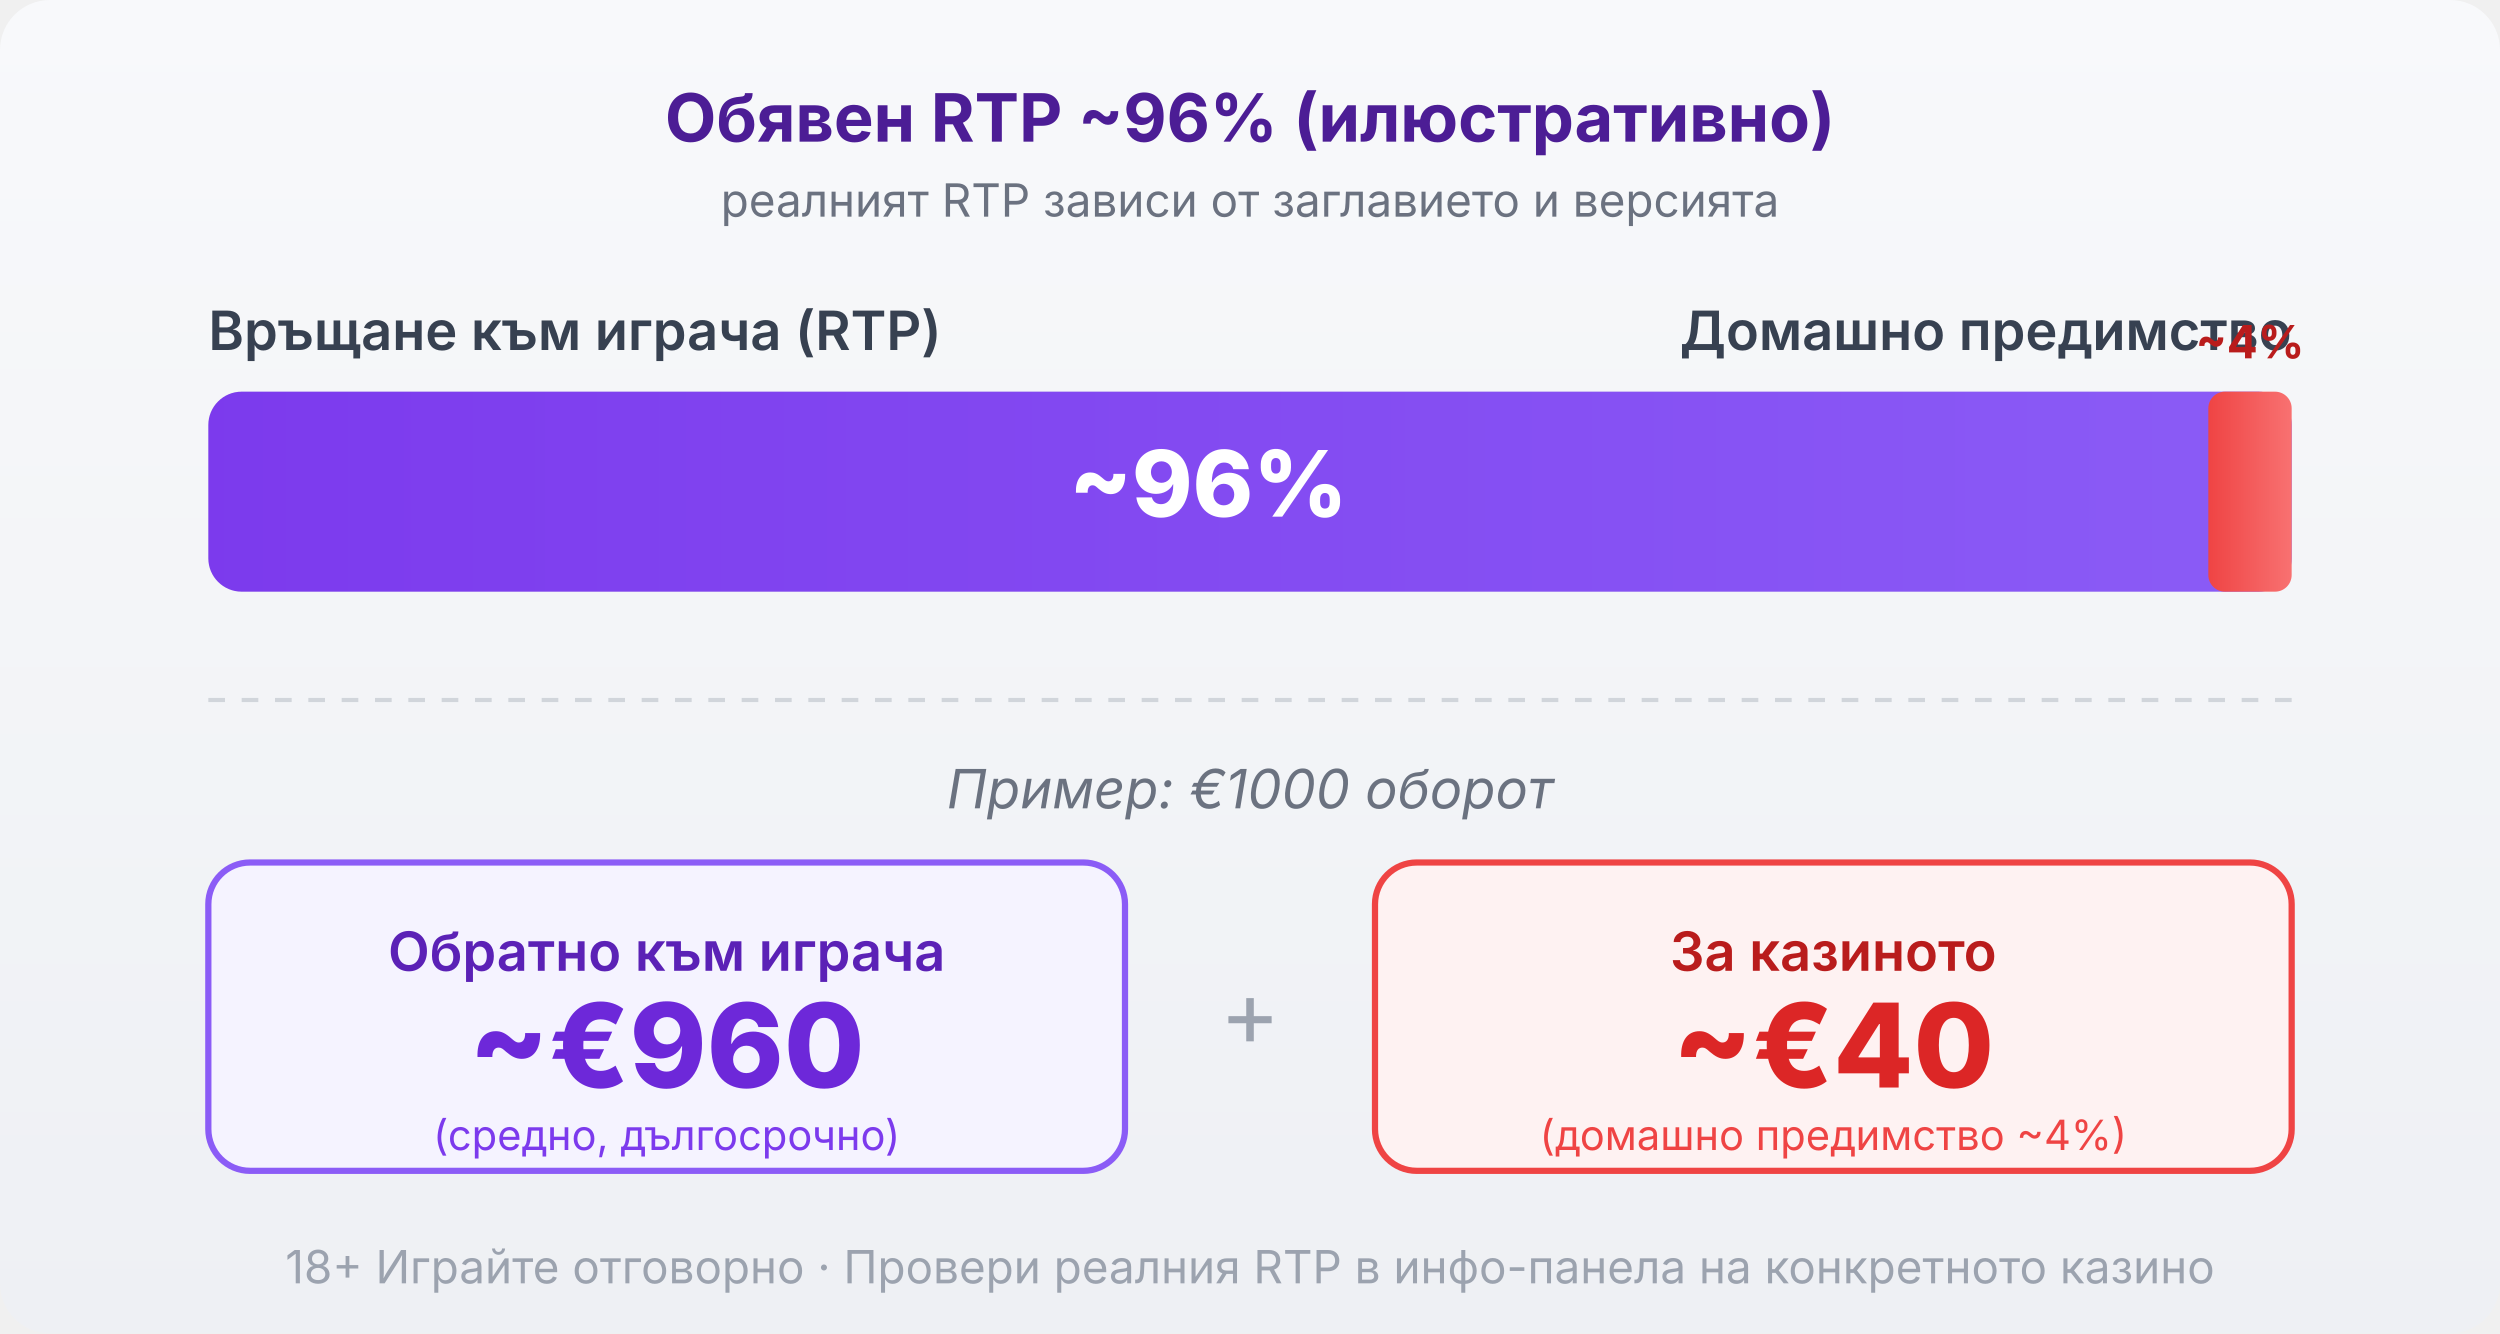
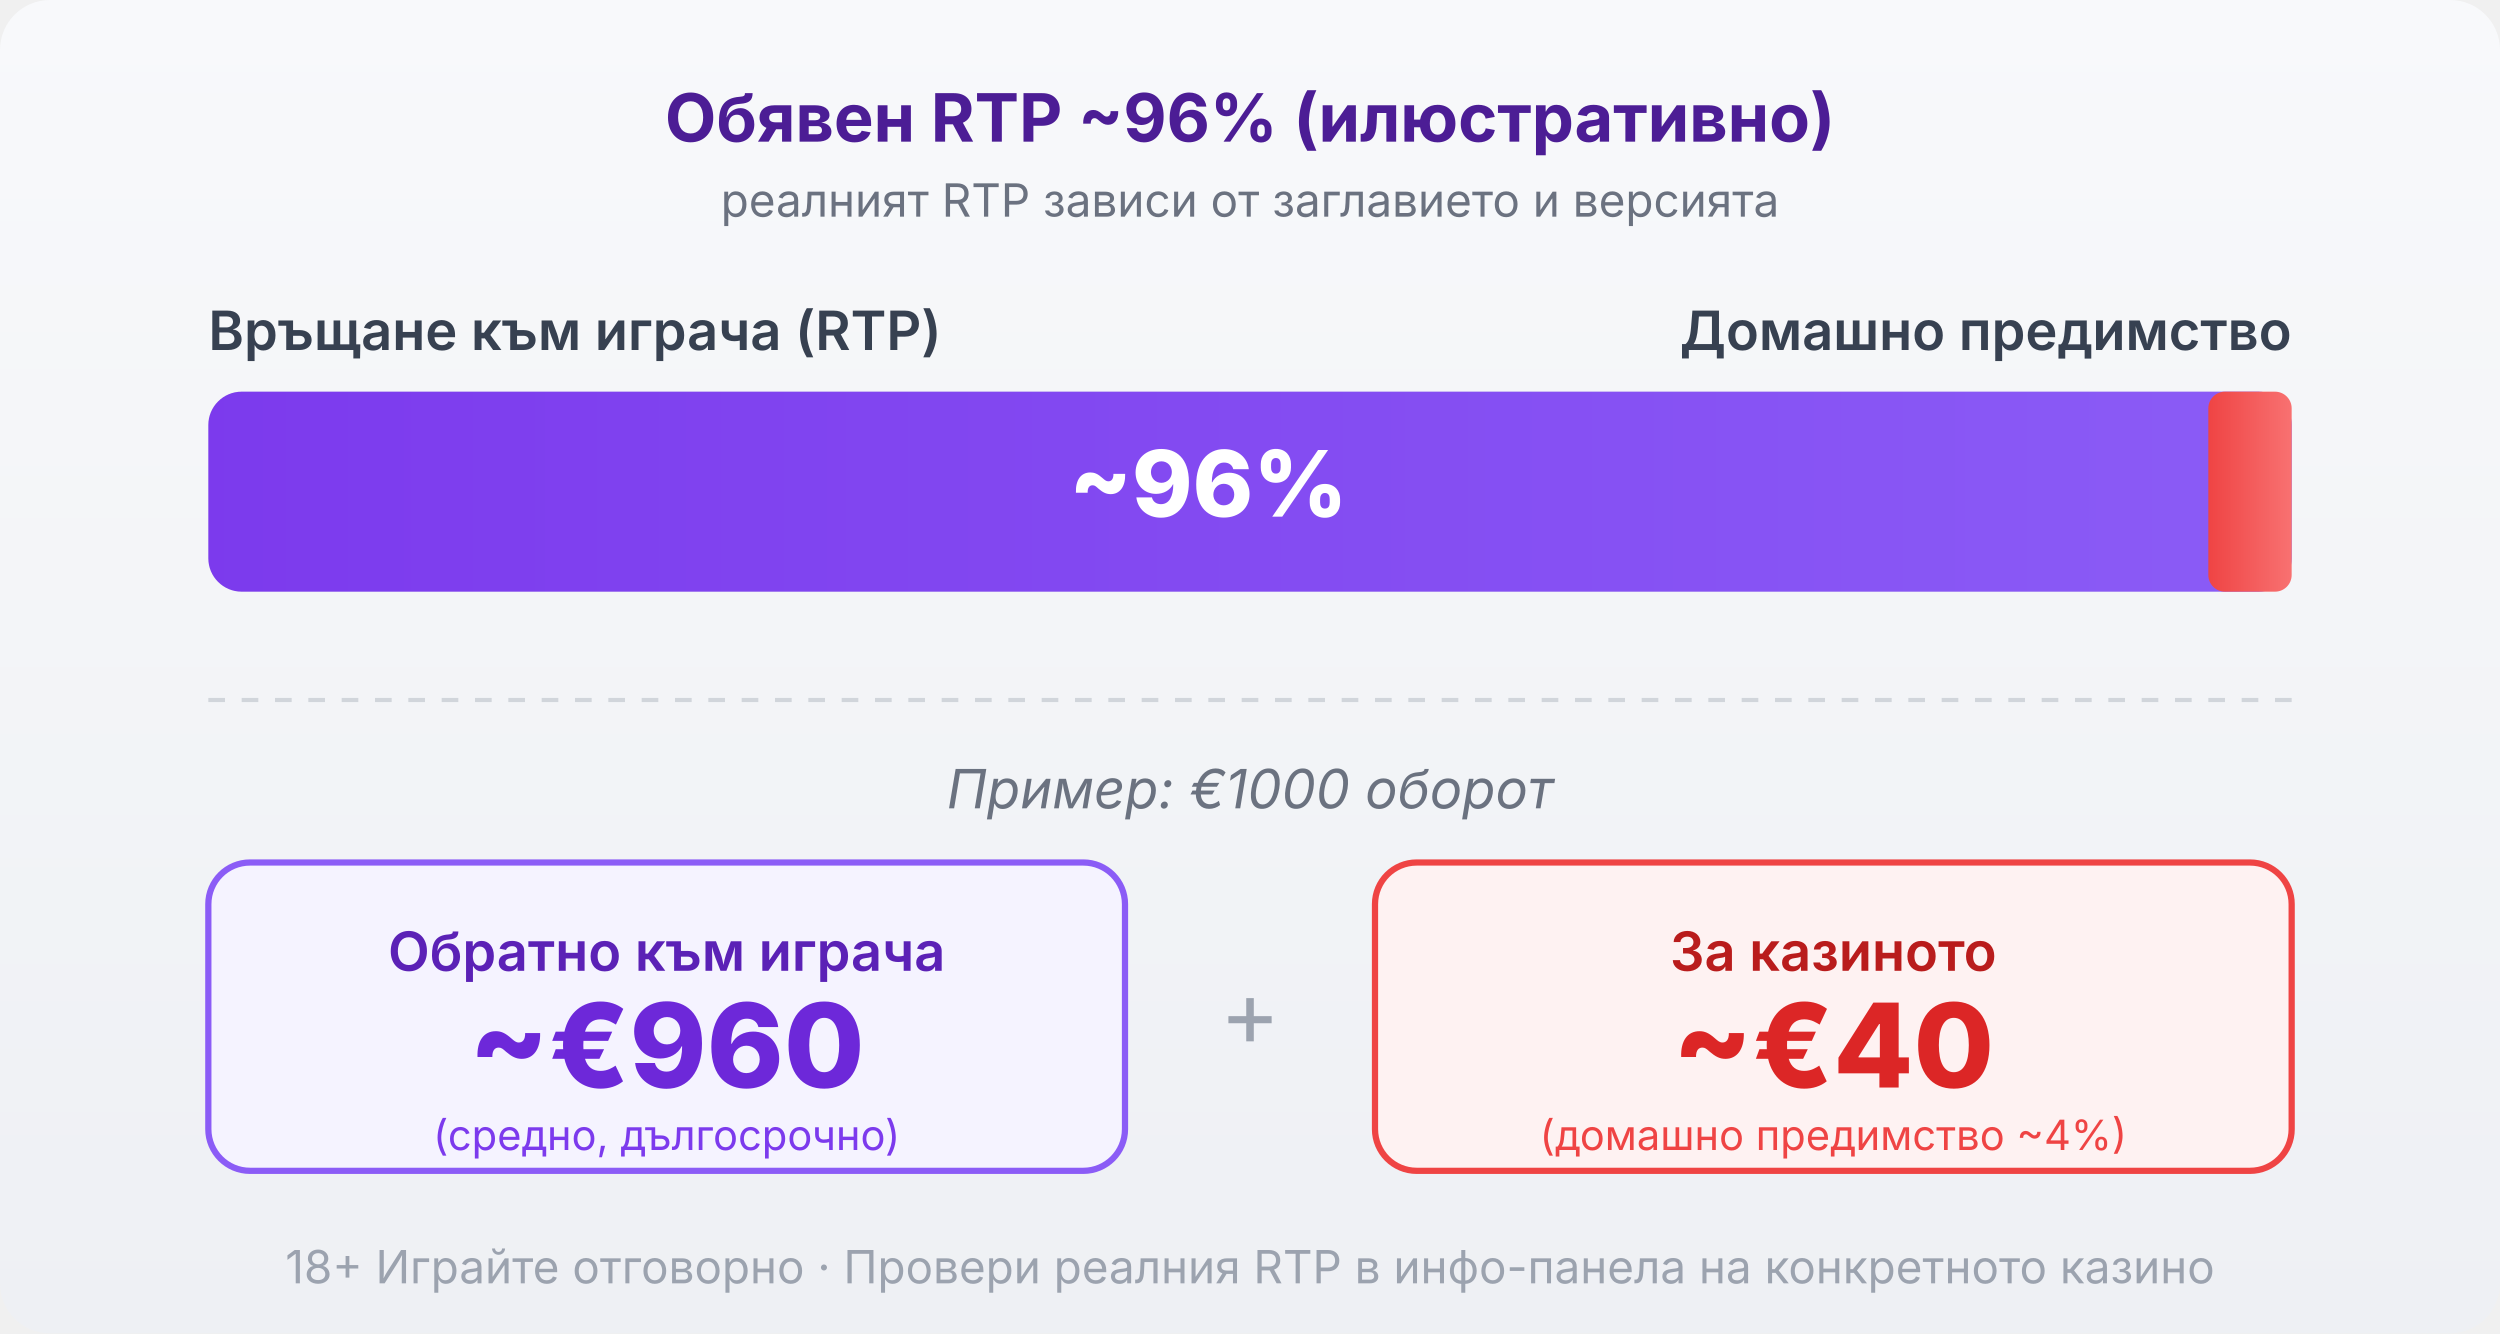
<svg xmlns="http://www.w3.org/2000/svg" viewBox="0 0 600 320" width="600" height="320" role="img" aria-label="Илюстративно: обявен RTP около 96% и домашно предимство около 4%; при €1000 оборот средно €960 се връщат на играча, €40 остават за казиното; реалната стойност зависи от заглавието и версията">
  <defs>
    <linearGradient id="bg" x1="0" y1="0" x2="0" y2="1">
      <stop offset="0%" stop-color="#f8f9fb" />
      <stop offset="100%" stop-color="#eef0f4" />
    </linearGradient>
    <linearGradient id="playerBar" x1="0" y1="0" x2="1" y2="0">
      <stop offset="0%" stop-color="#7c3aed" />
      <stop offset="100%" stop-color="#8b5cf6" />
    </linearGradient>
    <linearGradient id="houseBar" x1="0" y1="0" x2="1" y2="0">
      <stop offset="0%" stop-color="#ef4444" />
      <stop offset="100%" stop-color="#f87171" />
    </linearGradient>
  </defs>
  <rect width="600" height="320" rx="12" ry="12" fill="url(#bg)" />
  <text x="300" y="34" font-family="system-ui, -apple-system, sans-serif" font-size="16" font-weight="700" fill="#4c1d95" text-anchor="middle">Обявен RTP ~96% (илюстративно)</text>
  <text x="300" y="52" font-family="system-ui, -apple-system, sans-serif" font-size="11" fill="#6b7280" text-anchor="middle">реалният RTP зависи от заглавието и версията</text>
  <text x="50" y="84" font-family="system-ui, -apple-system, sans-serif" font-size="13" fill="#374151" font-weight="600">Връщане към играча (RTP)</text>
  <text x="550" y="84" font-family="system-ui, -apple-system, sans-serif" font-size="13" fill="#374151" font-weight="600" text-anchor="end">Домашно предимство</text>
  <rect x="50" y="94" width="500" height="48" rx="8" fill="#e5e7eb" />
  <rect x="50" y="94" width="500" height="48" rx="8" fill="url(#playerBar)" />
  <rect x="530" y="94" width="20" height="48" rx="4" fill="url(#houseBar)" />
  <text x="290" y="124" font-family="system-ui, -apple-system, sans-serif" font-size="22" font-weight="800" fill="#ffffff" text-anchor="middle">~96%</text>
-   <text x="540" y="86" font-family="system-ui, -apple-system, sans-serif" font-size="11" font-weight="700" fill="#b91c1c" text-anchor="middle">~4%</text>
  <line x1="50" y1="168" x2="550" y2="168" stroke="#d1d5db" stroke-width="1" stroke-dasharray="4,4" />
  <text x="300" y="194" font-family="system-ui, -apple-system, sans-serif" font-size="13" fill="#6b7280" text-anchor="middle" font-style="italic">Пример: €1000 оборот</text>
  <rect x="50" y="207" width="220" height="74" rx="10" fill="#f5f3ff" stroke="#8b5cf6" stroke-width="1.5" />
  <text x="160" y="233" font-family="system-ui, -apple-system, sans-serif" font-size="13" fill="#5b21b6" text-anchor="middle" font-weight="600">Обратно към играча</text>
  <text x="160" y="261" font-family="system-ui, -apple-system, sans-serif" font-size="28" font-weight="800" fill="#6d28d9" text-anchor="middle">~€960</text>
  <text x="160" y="276" font-family="system-ui, -apple-system, sans-serif" font-size="10" fill="#7c3aed" text-anchor="middle">(средно, дългосрочно)</text>
  <rect x="330" y="207" width="220" height="74" rx="10" fill="#fef2f2" stroke="#ef4444" stroke-width="1.5" />
  <text x="440" y="233" font-family="system-ui, -apple-system, sans-serif" font-size="13" fill="#b91c1c" text-anchor="middle" font-weight="600">За казиното</text>
  <text x="440" y="261" font-family="system-ui, -apple-system, sans-serif" font-size="28" font-weight="800" fill="#dc2626" text-anchor="middle">~€40</text>
  <text x="440" y="276" font-family="system-ui, -apple-system, sans-serif" font-size="10" fill="#ef4444" text-anchor="middle">(домашно предимство ~4%)</text>
  <text x="300" y="251" font-family="system-ui, -apple-system, sans-serif" font-size="22" fill="#9ca3af" text-anchor="middle">+</text>
  <text x="300" y="308" font-family="system-ui, -apple-system, sans-serif" font-size="11" fill="#9ca3af" text-anchor="middle">18+ Играйте отговорно · Провери реалния RTP в инфо-панела на конкретното казино</text>
</svg>
